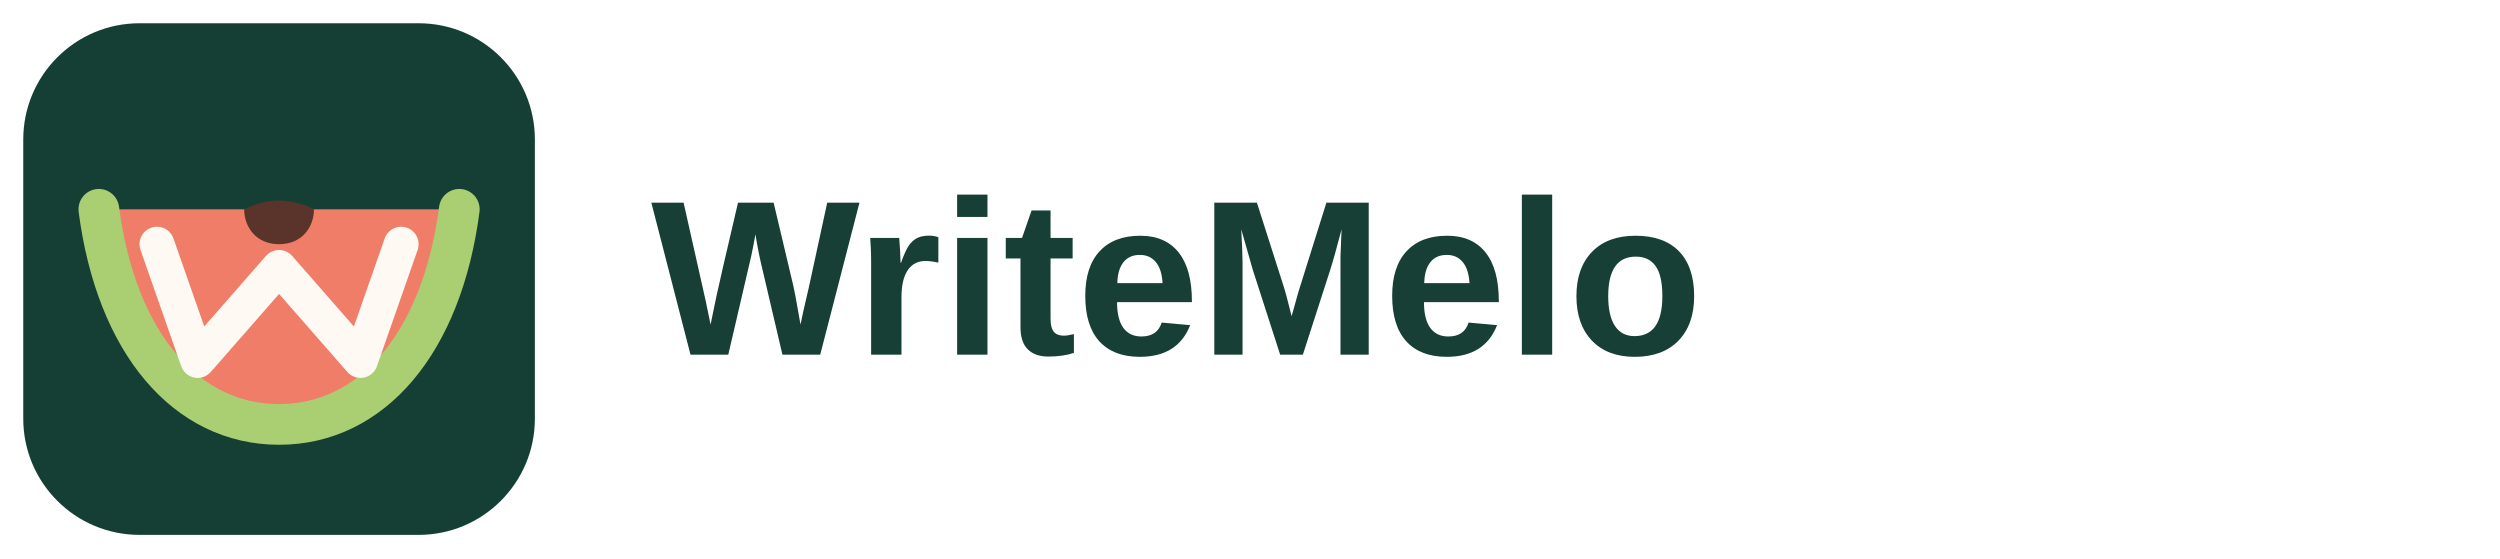
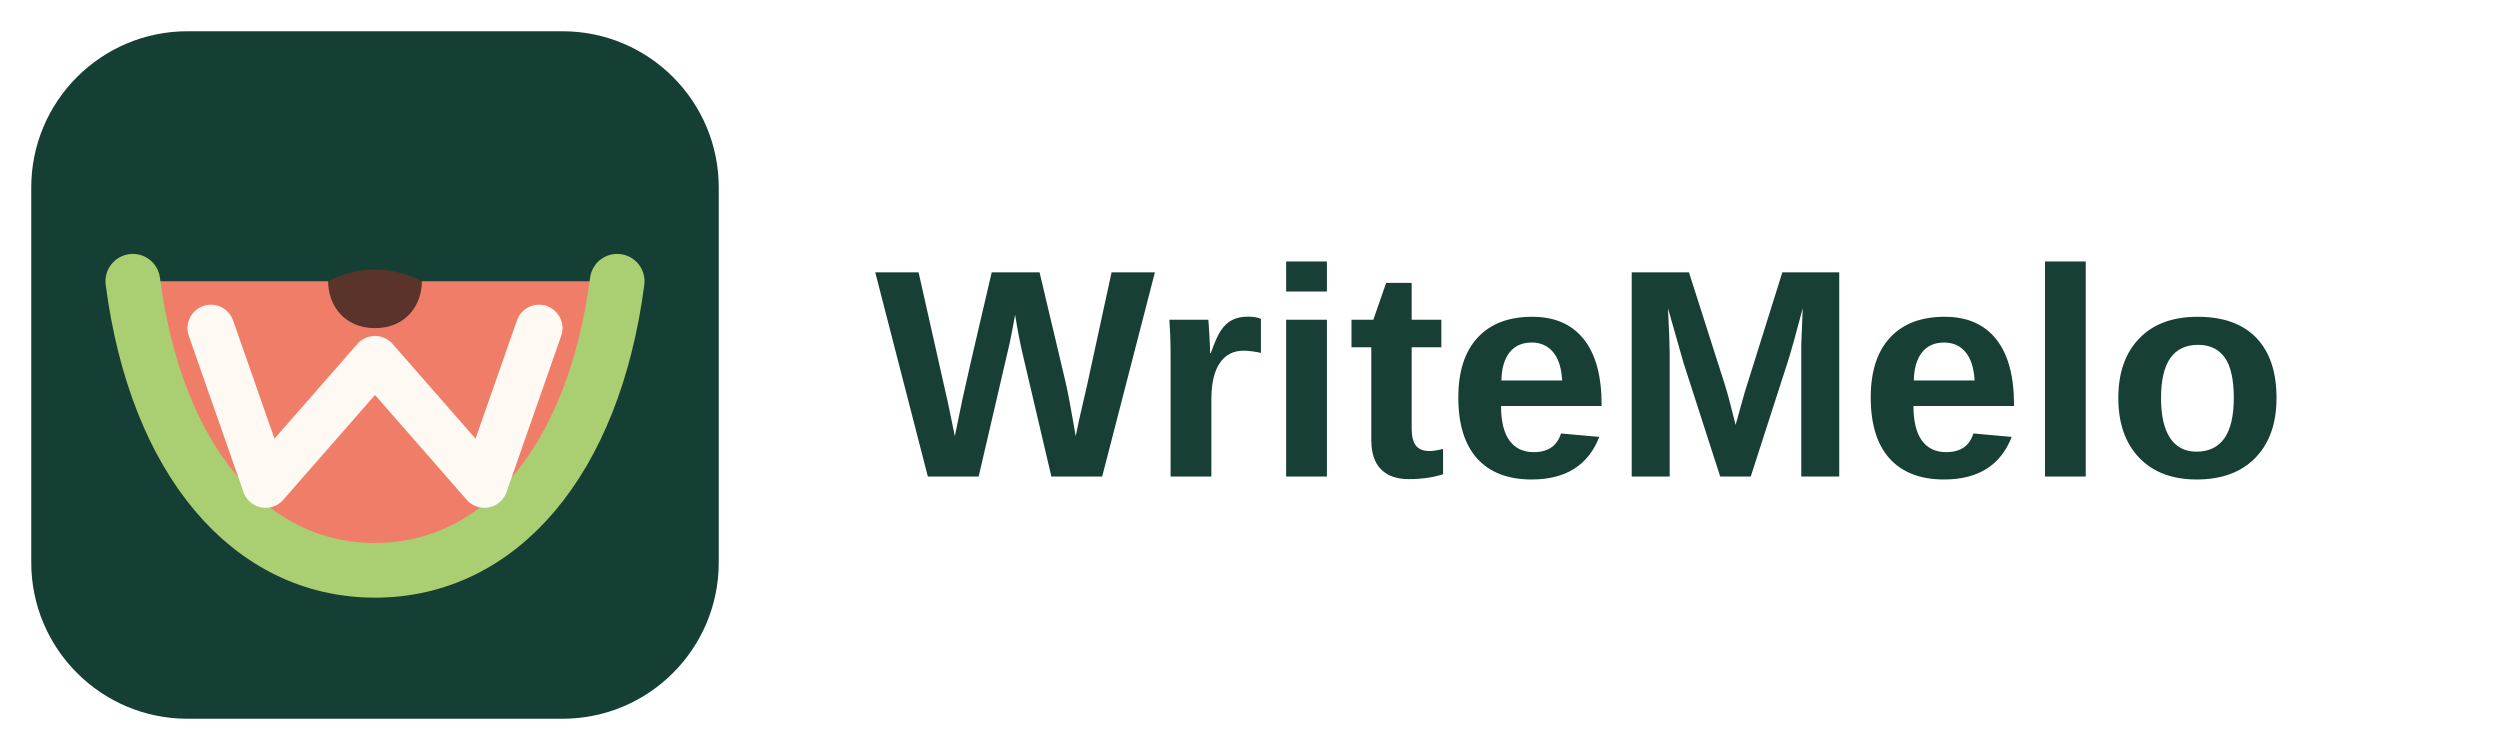
- <svg xmlns="http://www.w3.org/2000/svg" viewBox="0 0 430 96" role="img" aria-labelledby="title desc">
+ <svg xmlns="http://www.w3.org/2000/svg" viewBox="0 0 320 96" role="img" aria-labelledby="title desc">
  <rect x="4" y="4" width="88" height="88" rx="20" fill="#153F35" />
  <path d="M17 36c3 23 15 37 31 37s28-14 31-37H17Z" fill="#F07D68" />
  <path d="M17 36c3 23 15 37 31 37s28-14 31-37" fill="none" stroke="#A9CF72" stroke-width="7" stroke-linecap="round" />
  <path d="m27 42 7 20 14-16 14 16 7-20" fill="none" stroke="#FFF9F4" stroke-width="6" stroke-linecap="round" stroke-linejoin="round" />
  <path d="M42 36c0 3 2 6 6 6s6-3 6-6c-4-2-8-2-12 0Z" fill="#5A342A" />
  <text x="112" y="61" fill="#173F35" font-family="Segoe UI,Arial,sans-serif" font-size="38" font-weight="700">WriteMelo</text>
</svg>
